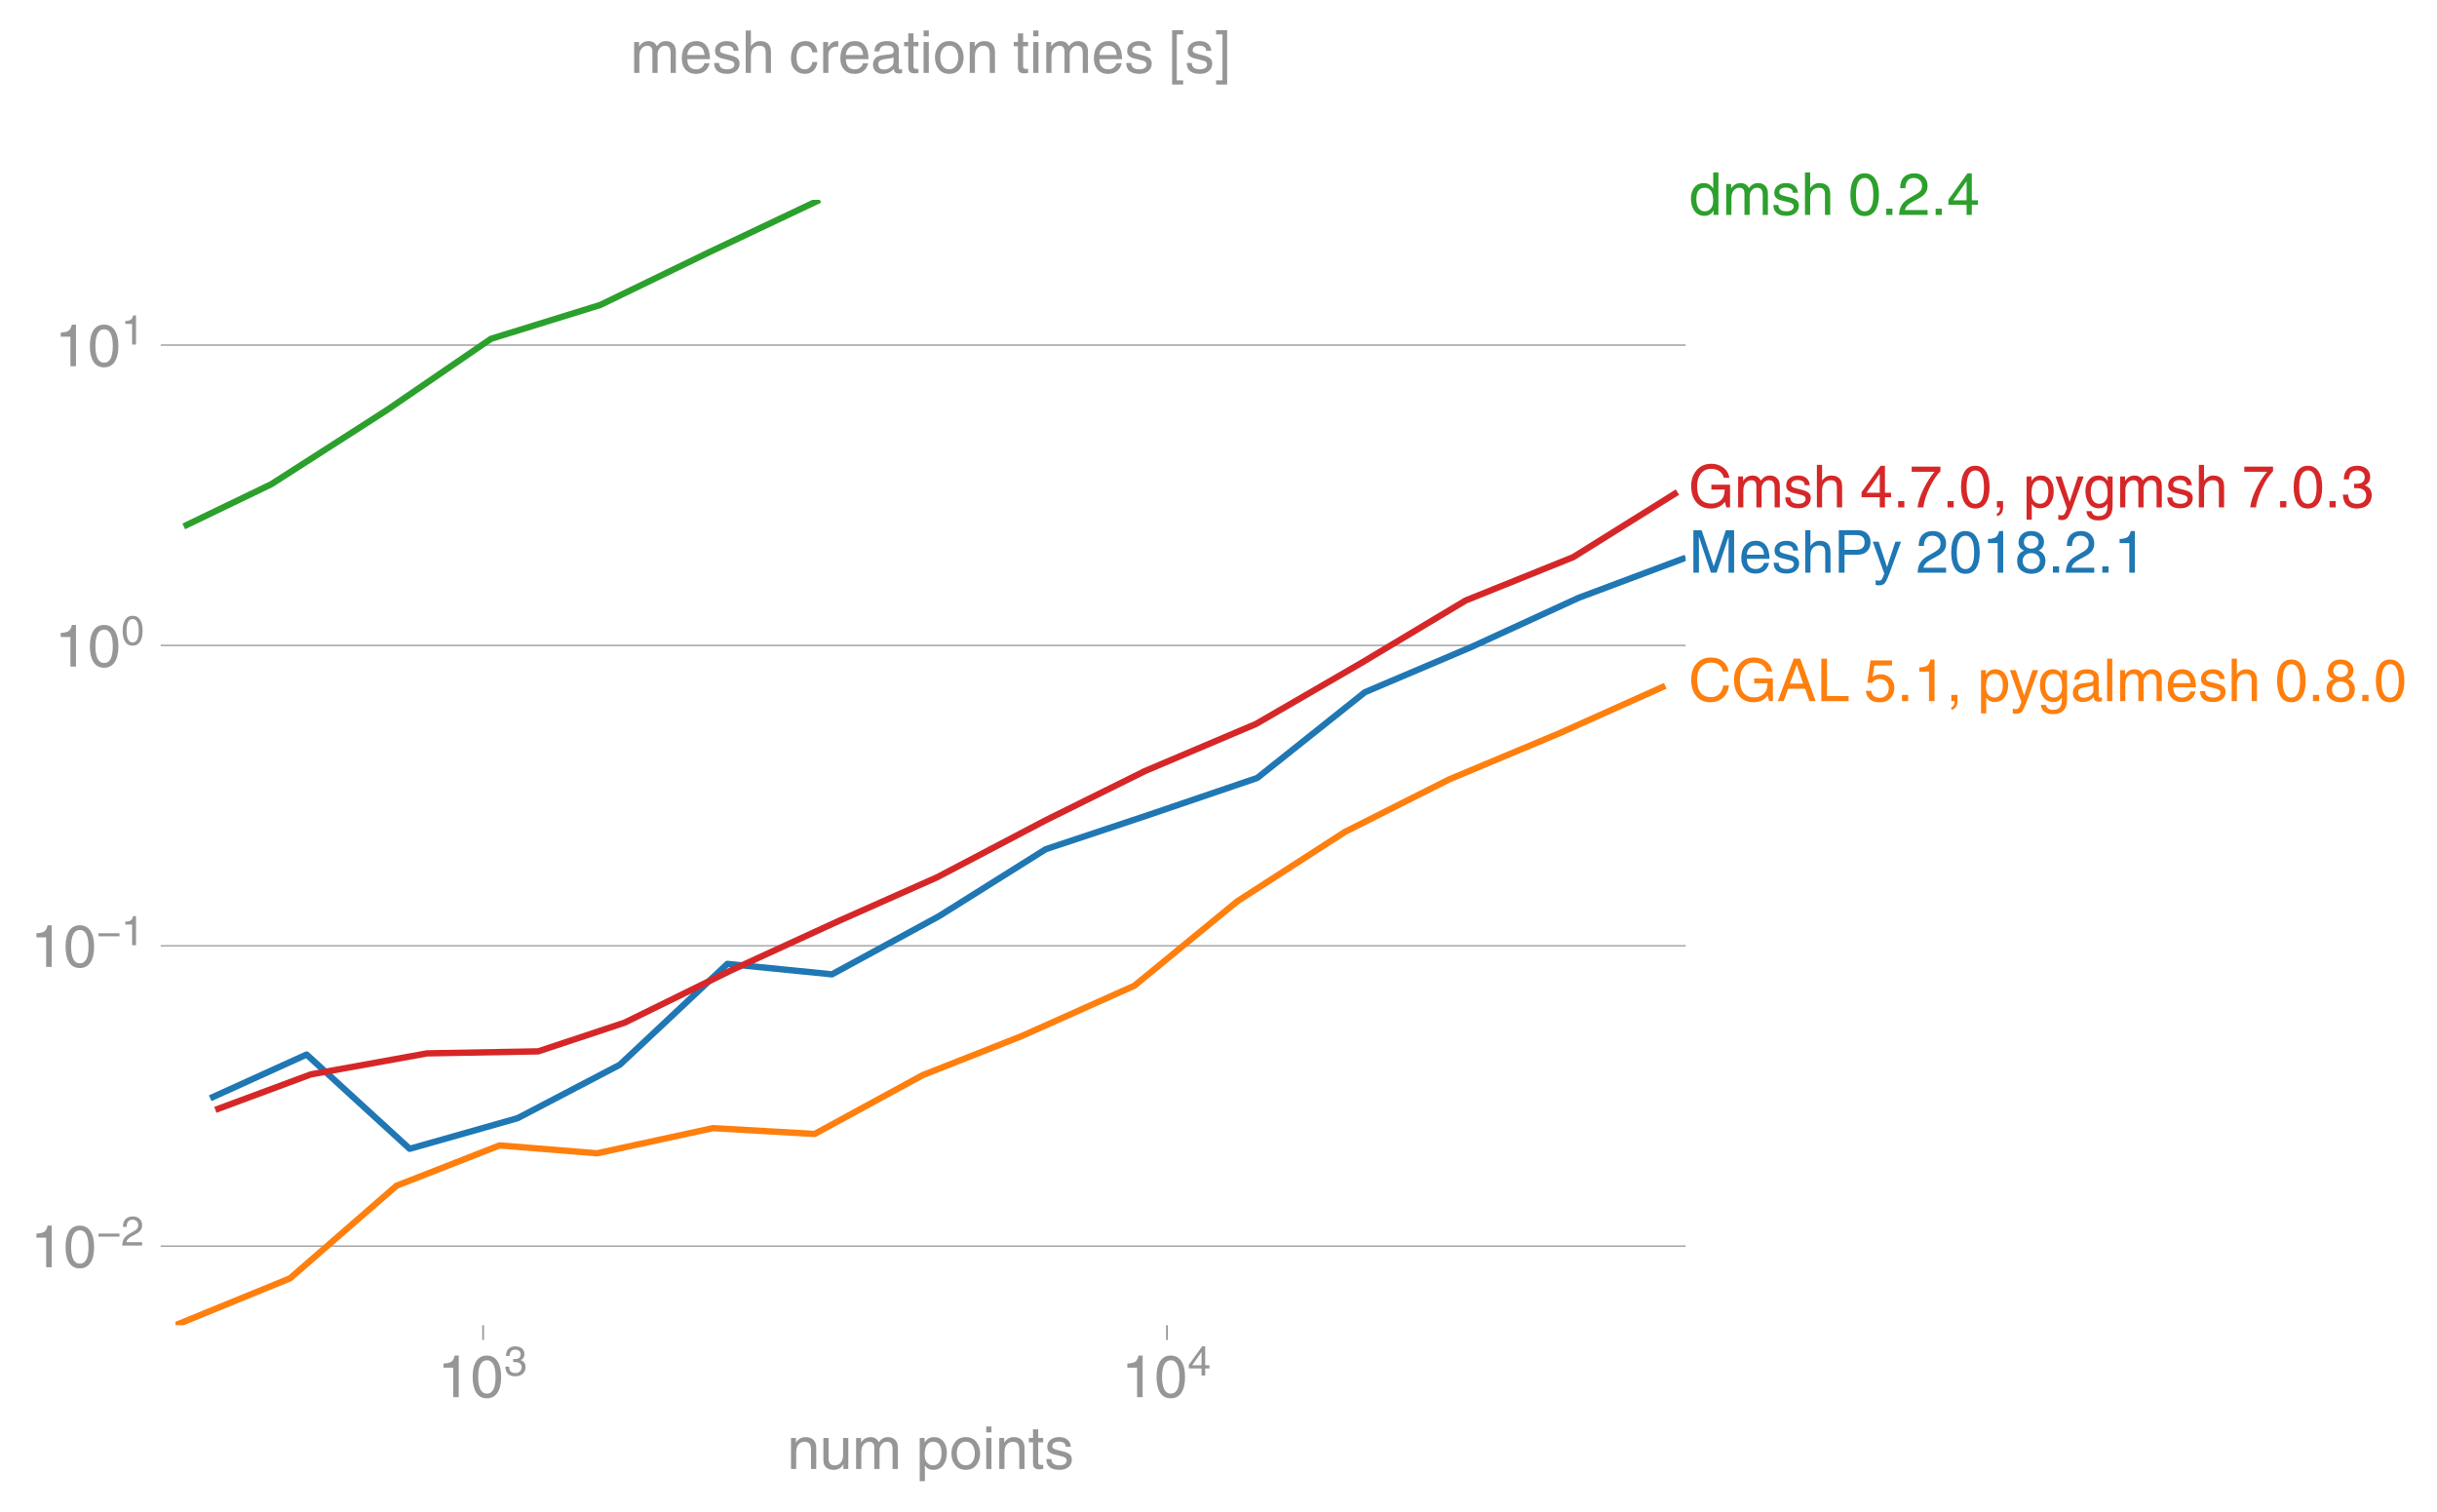
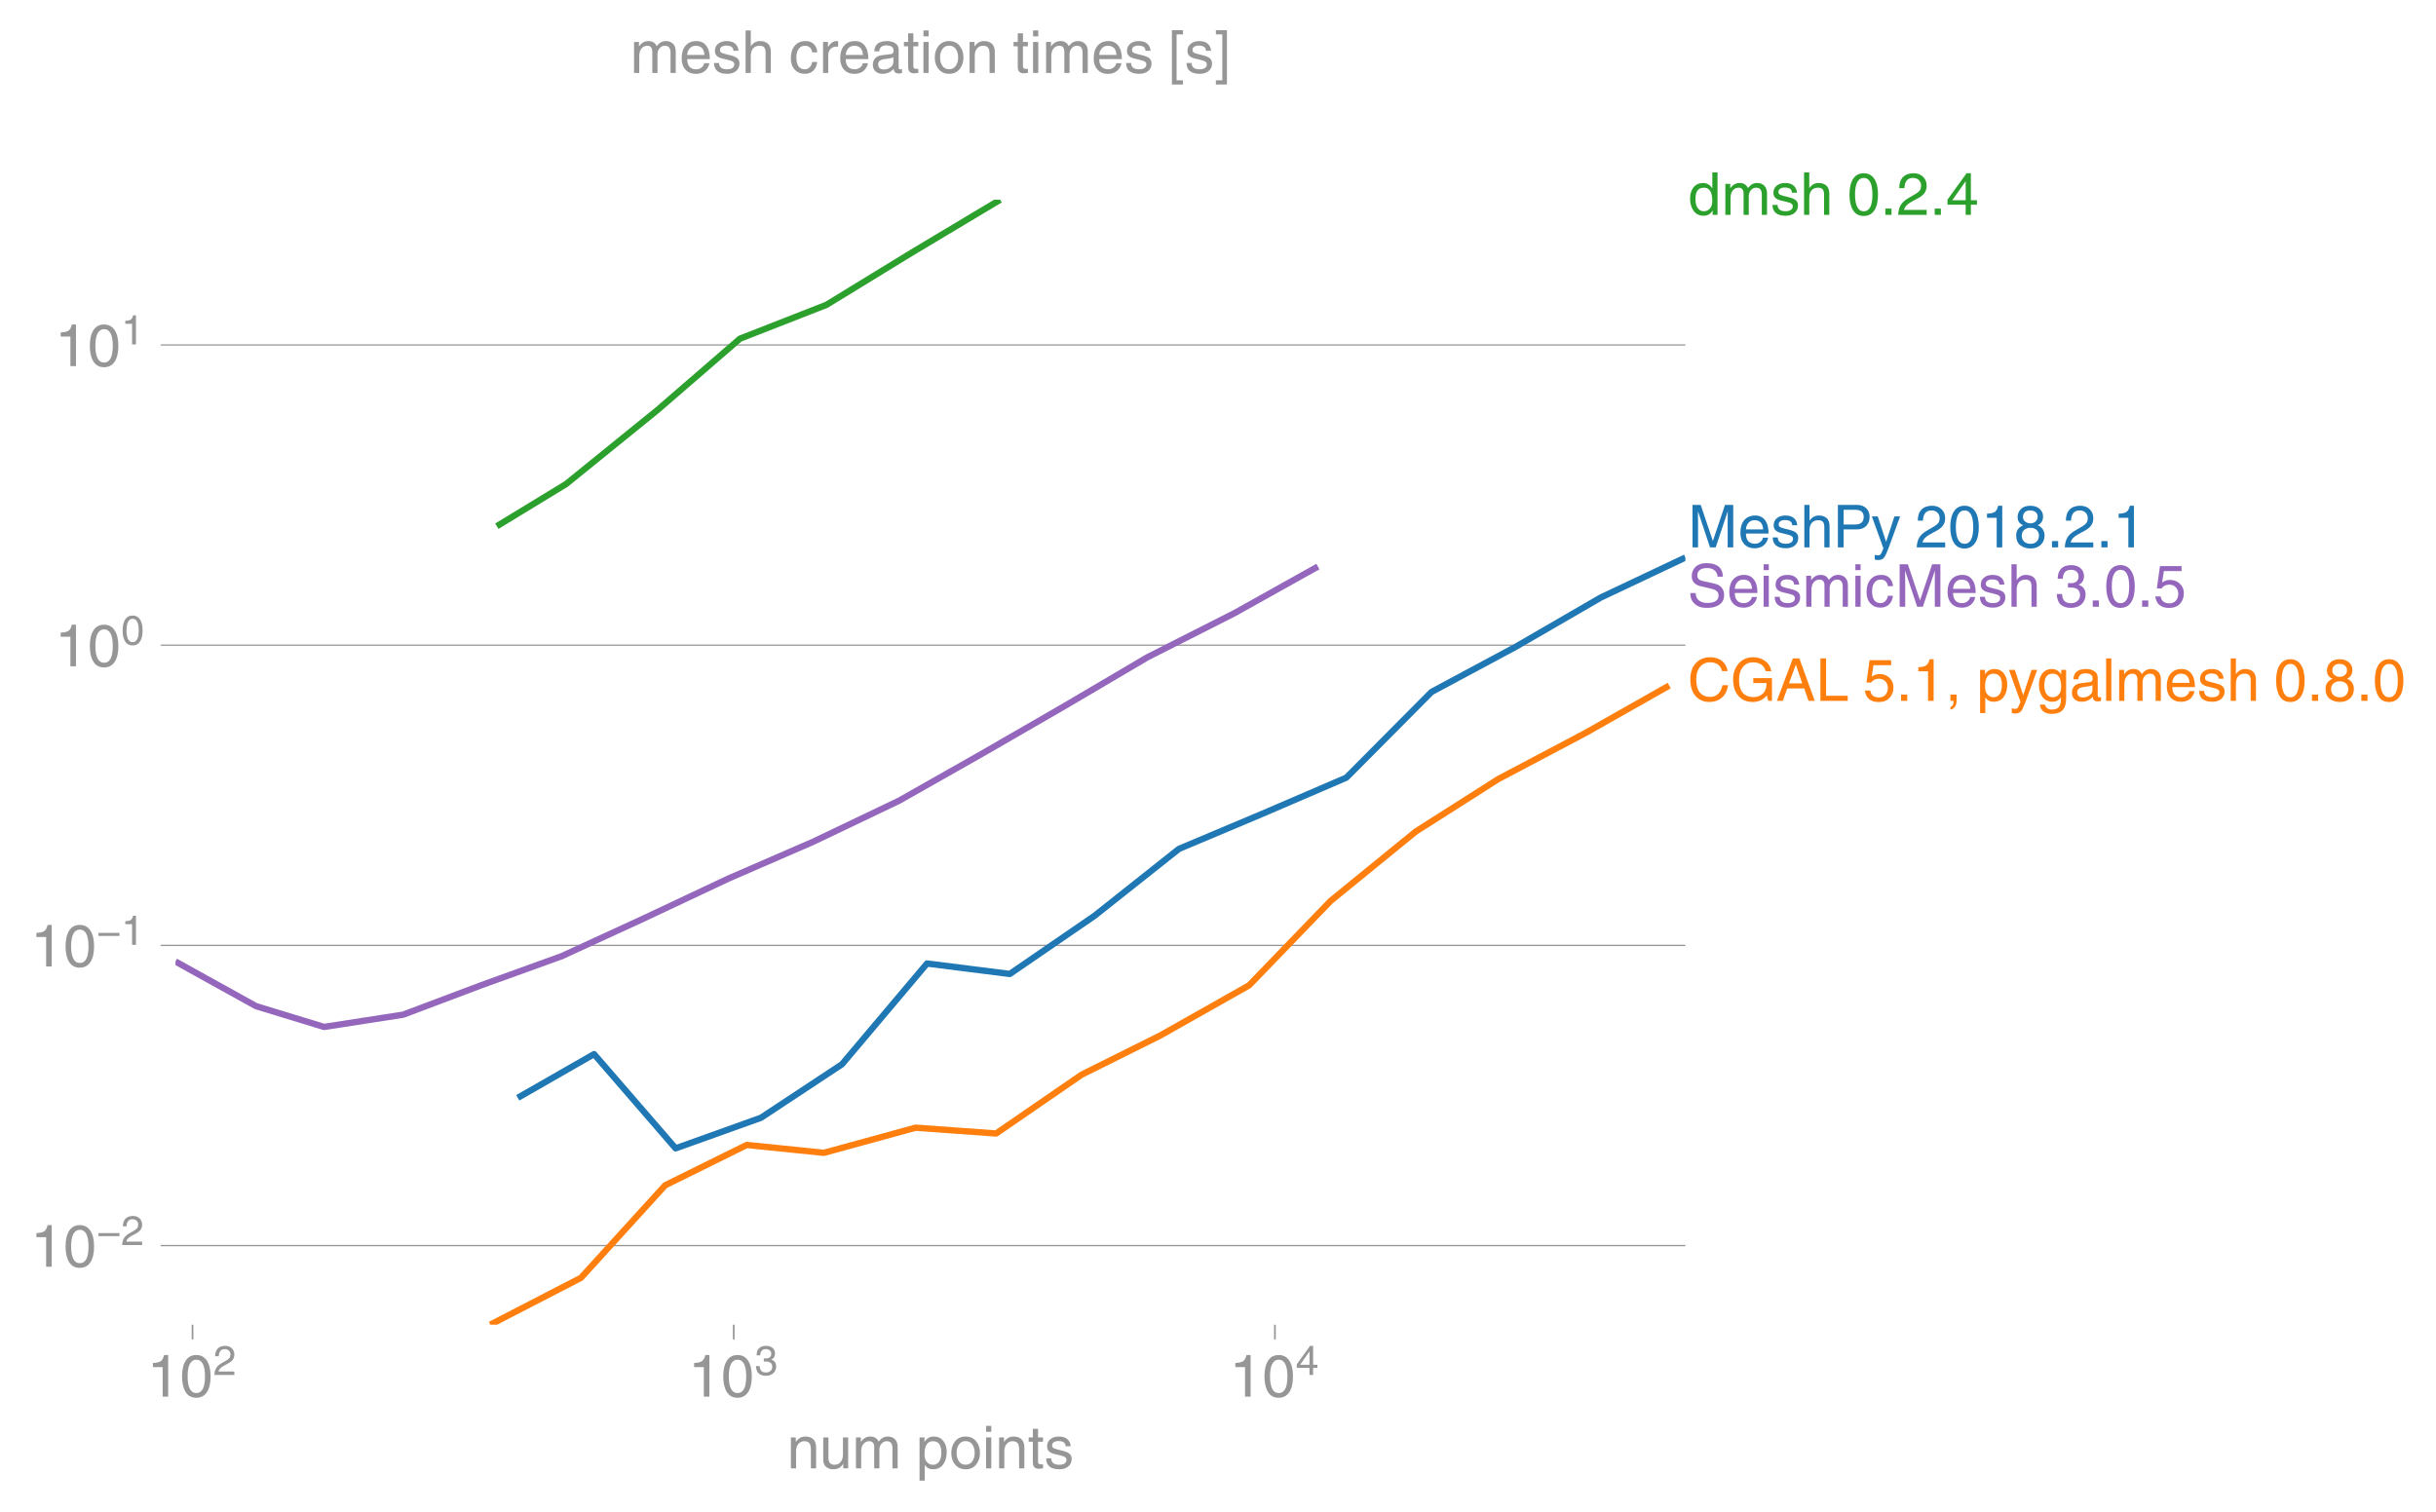
- <svg xmlns="http://www.w3.org/2000/svg" xmlns:xlink="http://www.w3.org/1999/xlink" height="476.609" viewBox="0 0 576.297 357.457" width="768.397">
+ <svg xmlns="http://www.w3.org/2000/svg" xmlns:xlink="http://www.w3.org/1999/xlink" height="476.609" viewBox="0 0 576.155 357.457" width="768.207">
  <defs>
    <style>*{stroke-linecap:butt;stroke-linejoin:round}</style>
  </defs>
  <g id="figure_1">
-     <path d="M0 357.457h576.297V0H0z" fill="none" id="patch_1" />
+     <path d="M0 357.457h576.155V0H0z" fill="none" id="patch_1" />
    <g id="axes_1">
      <path d="M41.5 313.361h357.12V47.25H41.5z" fill="none" id="patch_2" />
      <g id="matplotlib.axis_1">
        <g id="xtick_1">
          <g id="line2d_1">
            <defs>
-               <path d="M0 0v3.5" id="m8683ade7e2" stroke="#969696" stroke-width=".4" />
-             </defs>
-             <use x="114.239" xlink:href="#m8683ade7e2" y="313.361" fill="#969696" stroke="#969696" stroke-width=".4" />
-           </g>
-           <g transform="matrix(.14 0 0 -.14 103.46 330.41)" fill="#969696" id="text_1">
+               <path d="M0 0v3.5" id="m920a082e9a" stroke="#969696" stroke-width=".4" />
+             </defs>
+             <use x="45.534" xlink:href="#m920a082e9a" y="313.361" fill="#969696" stroke="#969696" stroke-width=".4" />
+           </g>
+           <g transform="matrix(.14 0 0 -.14 34.754 330.41)" fill="#969696" id="text_1">
            <defs>
              <path d="M35.89 0h-9.374v49.906H10.109v6.985q8.594.28 12.782 2.75Q27.094 62.109 29 70.313h6.89z" id="HelveticaWorld-Regular-49" />
              <path d="M42.484 34.188q0 14.109-3.734 21.156-3.734 7.062-10.969 7.062-7.078 0-10.89-7.062-3.797-7.047-3.797-21.157 0-13.671 3.75-20.937Q20.609 6 27.78 6q7.235 0 10.969 7 3.734 7.016 3.734 21.188zm9.422 0q0-17.297-6.25-26.704-6.25-9.39-17.875-9.39-12.062 0-18.062 9.734-6 9.75-6 26.36 0 17.03 6.14 26.578 6.157 9.547 17.922 9.547 11.625 0 17.875-9.5t6.25-26.626z" id="HelveticaWorld-Regular-48" />
+               <path d="M4.39 45.125q0 12.39 6.391 18.781 6.406 6.407 17.938 6.407 9.656 0 15.812-5.86 6.157-5.86 6.157-15.14 0-7.22-3.547-12.188-3.532-4.953-10.422-8.703l-12.11-6.64Q13.922 15.921 12.5 8.296h38.188V0H2.593q.39 9.906 4.297 16.5 3.906 6.594 12.203 11.375l12.593 7.328q5.032 2.89 7.329 5.984 2.297 3.094 2.297 8.516 0 5.375-3.766 9.031-3.75 3.672-10.156 3.672-7.078 0-10.594-4.672-3.516-4.656-3.61-12.609z" id="HelveticaWorld-Regular-50" />
+             </defs>
+             <use transform="translate(0 .173)" xlink:href="#HelveticaWorld-Regular-49" />
+             <use transform="translate(55.615 .173)" xlink:href="#HelveticaWorld-Regular-48" />
+             <use transform="matrix(.7 0 0 .7 112.146 36.781)" xlink:href="#HelveticaWorld-Regular-50" />
+           </g>
+         </g>
+         <g id="xtick_2">
+           <use x="173.537" xlink:href="#m920a082e9a" y="313.361" fill="#969696" stroke="#969696" stroke-width=".4" id="line2d_2" />
+           <g transform="matrix(.14 0 0 -.14 162.757 330.41)" fill="#969696" id="text_2">
+             <defs>
              <path d="M22.406 39.984q2.203-.187 4.594-.187 6.203 0 9.781 2.86 3.594 2.859 3.594 8.656 0 4.687-3.344 7.89-3.343 3.203-9.64 3.203-6.985 0-10.235-4.11-3.234-4.093-3.437-10.983h-8.64q0 10.984 5.765 16.984 5.765 6.016 16.937 6.016 9.922 0 15.828-5.11 5.907-5.094 5.907-13.39 0-10.704-9.032-14.5v-.204q11.72-4 11.72-16.406 0-9.906-6.595-16.265-6.593-6.344-18.703-6.344-9.906 0-16.312 5.203Q4.204 8.5 3.422 21.484H12.5q.203-8.109 4-11.797Q20.313 6 27.484 6q6.938 0 11.141 3.86 4.203 3.859 4.203 9.718 0 6.406-4.016 9.672-4 3.266-12.39 3.266-2 0-4.016-.094z" id="HelveticaWorld-Regular-51" />
            </defs>
            <use transform="translate(0 .173)" xlink:href="#HelveticaWorld-Regular-49" />
            <use transform="translate(55.615 .173)" xlink:href="#HelveticaWorld-Regular-48" />
            <use transform="matrix(.7 0 0 .7 112.146 36.781)" xlink:href="#HelveticaWorld-Regular-51" />
          </g>
        </g>
-         <g id="xtick_2">
-           <use x="275.964" xlink:href="#m8683ade7e2" y="313.361" fill="#969696" stroke="#969696" stroke-width=".4" id="line2d_2" />
-           <g transform="matrix(.14 0 0 -.14 265.184 330.41)" fill="#969696" id="text_2">
+         <g id="xtick_3">
+           <use x="301.54" xlink:href="#m920a082e9a" y="313.361" fill="#969696" stroke="#969696" stroke-width=".4" id="line2d_3" />
+           <g transform="matrix(.14 0 0 -.14 290.76 330.41)" fill="#969696" id="text_3">
            <defs>
              <path d="M10.594 24.703h22.61v31.89h-.188zM42 17.093V0h-8.797v17.094H2.484v8.593L34.72 70.314H42v-45.61h10.297v-7.61z" id="HelveticaWorld-Regular-52" />
            </defs>
            <use transform="translate(0 .173)" xlink:href="#HelveticaWorld-Regular-49" />
            <use transform="translate(55.615 .173)" xlink:href="#HelveticaWorld-Regular-48" />
            <use transform="matrix(.7 0 0 .7 112.146 36.781)" xlink:href="#HelveticaWorld-Regular-52" />
          </g>
        </g>
-         <g transform="matrix(.14 0 0 -.14 186.133 347.359)" fill="#969696" id="text_3">
+         <g transform="matrix(.14 0 0 -.14 186.133 347.359)" fill="#969696" id="text_4">
          <defs>
            <path d="M49.219 0h-8.844v32.172q0 7.422-2.594 10.578-2.578 3.156-8.578 3.156-5.906 0-9.875-4.5-3.953-4.484-3.953-12.89V0H6.594v52.297h8.297v-7.375h.203q6.203 8.89 15.812 8.89 8.89 0 13.594-4.718 4.719-4.703 4.719-13.5z" id="HelveticaWorld-Regular-110" />
            <path d="M6.11 52.297h8.78V17.578q0-5.765 2.61-8.625Q20.125 6.11 25 6.11q6.781 0 10.594 4.797 3.812 4.813 3.812 12.578v28.813h8.782V0H39.89v7.625l-.188.188q-4.984-9.329-16.61-9.329-7.515 0-12.25 4.094Q6.11 6.688 6.11 14.703z" id="HelveticaWorld-Regular-117" />
            <path d="M6.594 52.297h8.297v-7.375h.203q5.906 8.89 15.812 8.89 9.813 0 13.922-8.5 3.75 4.594 7.266 6.547 3.515 1.953 8.703 1.953 6.781 0 11.484-4.453Q77 44.922 77 36.187V0h-8.781v33.797q0 6.094-2.297 9.094-2.297 3.015-7.422 3.015-5.172 0-8.75-4.203-3.563-4.203-3.563-9.812V0h-8.78v36.188q0 4.53-2.11 7.124-2.094 2.594-6.094 2.594-6.297 0-10.062-4.687-3.766-4.688-3.766-12.703V0H6.594z" id="HelveticaWorld-Regular-109" />
            <path d="M14.984 23.688q0-8.407 4.094-13 4.11-4.579 10.219-4.579 6.687 0 10.39 5.438 3.72 5.453 3.72 14.765 0 10.22-3.563 14.907-3.563 4.687-10.735 4.687-6.984 0-10.562-5.5-3.563-5.5-3.563-16.718zm-8.39 28.609h8.297v-7.375h.203q5.61 8.89 15.625 8.89 10.11 0 15.937-7.359 5.828-7.344 5.828-18.766 0-12.796-5.953-21Q40.578-1.515 29.5-1.515q-9.094 0-13.922 7.032h-.203v-26.22H6.594z" id="HelveticaWorld-Regular-112" />
            <path d="M12.703 26.219q0-8.735 3.953-14.375 3.953-5.64 11.219-5.64 7.531 0 11.438 5.905 3.906 5.907 3.906 14.11 0 8.297-3.907 14.078-3.906 5.797-11.437 5.797-6.969 0-11.078-5.453-4.094-5.438-4.094-14.422zm-8.984 0q0 11.672 6.484 19.625 6.5 7.968 17.672 7.968 11.438 0 17.875-8.062 6.453-8.047 6.453-19.531 0-11.516-6.406-19.625-6.39-8.11-17.922-8.11-11.078 0-17.625 7.86-6.531 7.86-6.531 19.875z" id="HelveticaWorld-Regular-111" />
            <path d="M6.594 61.813v9.968h8.781v-9.969zM15.375 0H6.594v52.297h8.781z" id="HelveticaWorld-Regular-105" />
            <path d="M17.188 45.016V10.984q0-2 1.093-3.046 1.11-1.047 3.938-1.047h3.375V0Q20.797-.688 19-.688q-5.516 0-8.063 2.641-2.53 2.64-2.53 8.547v34.516H1.311v7.28h7.094v14.595h8.781V52.297h8.407v-7.281z" id="HelveticaWorld-Regular-116" />
            <path d="M36.078 37.406q-.187 4.688-3.344 6.735-3.14 2.047-9.047 2.047-4.296 0-7.359-1.907-3.047-1.89-3.047-5.468 0-2.829 1.797-4.172 1.813-1.344 7.828-2.86l8.688-2.187q7.906-2 11.297-5.11 3.406-3.093 3.406-8.656 0-7.719-5.64-12.531-5.641-4.813-15.063-4.813-11 0-16.64 4.563-5.626 4.578-5.735 13.75h8.5q.203-5.422 3.594-8.063 3.39-2.625 10.171-2.625 5.516 0 8.766 2.188 3.25 2.203 3.25 6.11 0 2.78-2.11 4.437-2.093 1.672-8.296 3.078l-10.203 2.5q-6.203 1.562-9.157 4.656-2.953 3.094-2.953 8.031 0 7.72 5.516 12.203 5.531 4.5 14.406 4.5 9.485 0 14.531-4.624 5.047-4.61 5.344-11.782z" id="HelveticaWorld-Regular-115" />
          </defs>
          <use xlink:href="#HelveticaWorld-Regular-110" />
          <use x="55.176" xlink:href="#HelveticaWorld-Regular-117" />
          <use x="109.961" xlink:href="#HelveticaWorld-Regular-109" />
          <use x="192.969" xlink:href="#HelveticaWorld-Regular-32" />
          <use x="217.383" xlink:href="#HelveticaWorld-Regular-112" />
          <use x="273.877" xlink:href="#HelveticaWorld-Regular-111" />
          <use x="329.785" xlink:href="#HelveticaWorld-Regular-105" />
          <use x="351.807" xlink:href="#HelveticaWorld-Regular-110" />
          <use x="406.982" xlink:href="#HelveticaWorld-Regular-116" />
          <use x="434.668" xlink:href="#HelveticaWorld-Regular-115" />
        </g>
      </g>
      <g id="matplotlib.axis_2">
        <g id="ytick_1">
-           <path clip-path="url(#ped67bc4bb5)" d="M41.5 294.658h357.12" fill="none" stroke="#969696" stroke-linecap="square" stroke-width=".3" id="line2d_3" />
-           <g id="line2d_4">
-             <defs>
-               <path d="M0 0h-3.5" id="m1be6f85fa1" stroke="#969696" stroke-width=".3" />
-             </defs>
-             <use x="41.5" xlink:href="#m1be6f85fa1" y="294.658" fill="#969696" stroke="#969696" stroke-width=".3" />
-           </g>
-           <g transform="matrix(.14 0 0 -.14 7.2 299.683)" fill="#969696" id="text_4">
+           <path clip-path="url(#pa2fdf0d3c4)" d="M41.5 294.658h357.12" fill="none" stroke="#969696" stroke-linecap="square" stroke-width=".3" id="line2d_4" />
+           <g id="line2d_5">
+             <defs>
+               <path d="M0 0h-3.5" id="m771911251c" stroke="#969696" stroke-width=".3" />
+             </defs>
+             <use x="41.5" xlink:href="#m771911251c" y="294.658" fill="#969696" stroke="#969696" stroke-width=".3" />
+           </g>
+           <g transform="matrix(.14 0 0 -.14 7.2 299.683)" fill="#969696" id="text_5">
            <defs>
              <path d="M54.594 21.578H4v7.328h50.594z" id="HelveticaWorld-Regular-8722" />
-               <path d="M4.39 45.125q0 12.39 6.391 18.781 6.406 6.407 17.938 6.407 9.656 0 15.812-5.86 6.157-5.86 6.157-15.14 0-7.22-3.547-12.188-3.532-4.953-10.422-8.703l-12.11-6.64Q13.922 15.921 12.5 8.296h38.188V0H2.593q.39 9.906 4.297 16.5 3.906 6.594 12.203 11.375l12.593 7.328q5.032 2.89 7.329 5.984 2.297 3.094 2.297 8.516 0 5.375-3.766 9.031-3.75 3.672-10.156 3.672-7.078 0-10.594-4.672-3.516-4.656-3.61-12.609z" id="HelveticaWorld-Regular-50" />
            </defs>
            <use transform="translate(0 .173)" xlink:href="#HelveticaWorld-Regular-49" />
            <use transform="translate(55.615 .173)" xlink:href="#HelveticaWorld-Regular-48" />
            <use transform="matrix(.7 0 0 .7 112.146 36.781)" xlink:href="#HelveticaWorld-Regular-8722" />
            <use transform="matrix(.7 0 0 .7 153.161 36.781)" xlink:href="#HelveticaWorld-Regular-50" />
          </g>
        </g>
        <g id="ytick_2">
-           <path clip-path="url(#ped67bc4bb5)" d="M41.5 223.64h357.12" fill="none" stroke="#969696" stroke-linecap="square" stroke-width=".3" id="line2d_5" />
-           <use x="41.5" xlink:href="#m1be6f85fa1" y="223.64" fill="#969696" stroke="#969696" stroke-width=".3" id="line2d_6" />
-           <g transform="matrix(.14 0 0 -.14 7.2 228.664)" fill="#969696" id="text_5">
+           <path clip-path="url(#pa2fdf0d3c4)" d="M41.5 223.64h357.12" fill="none" stroke="#969696" stroke-linecap="square" stroke-width=".3" id="line2d_6" />
+           <use x="41.5" xlink:href="#m771911251c" y="223.64" fill="#969696" stroke="#969696" stroke-width=".3" id="line2d_7" />
+           <g transform="matrix(.14 0 0 -.14 7.2 228.664)" fill="#969696" id="text_6">
            <use transform="translate(0 .173)" xlink:href="#HelveticaWorld-Regular-49" />
            <use transform="translate(55.615 .173)" xlink:href="#HelveticaWorld-Regular-48" />
            <use transform="matrix(.7 0 0 .7 112.146 36.781)" xlink:href="#HelveticaWorld-Regular-8722" />
            <use transform="matrix(.7 0 0 .7 153.161 36.781)" xlink:href="#HelveticaWorld-Regular-49" />
          </g>
        </g>
        <g id="ytick_3">
-           <path clip-path="url(#ped67bc4bb5)" d="M41.5 152.621h357.12" fill="none" stroke="#969696" stroke-linecap="square" stroke-width=".3" id="line2d_7" />
-           <use x="41.5" xlink:href="#m1be6f85fa1" y="152.621" fill="#969696" stroke="#969696" stroke-width=".3" id="line2d_8" />
-           <g transform="matrix(.14 0 0 -.14 12.94 157.646)" fill="#969696" id="text_6">
+           <path clip-path="url(#pa2fdf0d3c4)" d="M41.5 152.621h357.12" fill="none" stroke="#969696" stroke-linecap="square" stroke-width=".3" id="line2d_8" />
+           <use x="41.5" xlink:href="#m771911251c" y="152.621" fill="#969696" stroke="#969696" stroke-width=".3" id="line2d_9" />
+           <g transform="matrix(.14 0 0 -.14 12.94 157.646)" fill="#969696" id="text_7">
            <use transform="translate(0 .173)" xlink:href="#HelveticaWorld-Regular-49" />
            <use transform="translate(55.615 .173)" xlink:href="#HelveticaWorld-Regular-48" />
            <use transform="matrix(.7 0 0 .7 112.146 36.781)" xlink:href="#HelveticaWorld-Regular-48" />
          </g>
        </g>
        <g id="ytick_4">
-           <path clip-path="url(#ped67bc4bb5)" d="M41.5 81.603h357.12" fill="none" stroke="#969696" stroke-linecap="square" stroke-width=".3" id="line2d_9" />
-           <use x="41.5" xlink:href="#m1be6f85fa1" y="81.603" fill="#969696" stroke="#969696" stroke-width=".3" id="line2d_10" />
-           <g transform="matrix(.14 0 0 -.14 12.94 86.627)" fill="#969696" id="text_7">
+           <path clip-path="url(#pa2fdf0d3c4)" d="M41.5 81.603h357.12" fill="none" stroke="#969696" stroke-linecap="square" stroke-width=".3" id="line2d_10" />
+           <use x="41.5" xlink:href="#m771911251c" y="81.603" fill="#969696" stroke="#969696" stroke-width=".3" id="line2d_11" />
+           <g transform="matrix(.14 0 0 -.14 12.94 86.627)" fill="#969696" id="text_8">
            <use transform="translate(0 .173)" xlink:href="#HelveticaWorld-Regular-49" />
            <use transform="translate(55.615 .173)" xlink:href="#HelveticaWorld-Regular-48" />
            <use transform="matrix(.7 0 0 .7 112.146 36.781)" xlink:href="#HelveticaWorld-Regular-49" />
          </g>
        </g>
      </g>
-       <path clip-path="url(#ped67bc4bb5)" d="M43.451 124.478l20.685-9.968 27.225-17.455 24.75-16.939 25.854-8.008 25.71-12.457 26.188-12.402" fill="none" stroke="#2ca02c" stroke-linecap="square" stroke-width="1.5" id="line2d_11" />
-       <path clip-path="url(#ped67bc4bb5)" d="M49.707 259.697l22.797-10.335 24.374 22.29 25.509-7.235 24.202-12.65 25.414-23.84 24.74 2.471 25.304-13.75 25.242-15.838 24.814-8.27 25.215-8.584 25.451-20.272 25.216-10.707 25.365-11.63 25.27-9.459" fill="none" stroke="#1f77b4" stroke-linecap="square" stroke-width="1.5" id="line2d_12" />
-       <path clip-path="url(#ped67bc4bb5)" d="M41.5 313.361l27.08-11.076 25.172-21.893 24.38-9.542 23.071 1.861 27.386-5.946 24.066 1.372 25.535-13.903 23.436-9.243 26.618-11.895 24.342-19.96 25.466-16.425 24.645-12.409 26.093-10.92 25-11.207" fill="none" stroke="#ff7f0e" stroke-linecap="square" stroke-width="1.5" id="line2d_13" />
-       <path clip-path="url(#ped67bc4bb5)" d="M50.928 262.44l22.587-8.387 27.468-4.97 26.296-.475 20.41-6.777 25.295-12.423 25.303-11.61 23.259-10.322 25.743-13.517 23.42-11.61 26.318-11.165 24.732-14.326 24.844-14.869 25.424-10.243 24.654-15.383" fill="none" stroke="#d62728" stroke-linecap="square" stroke-width="1.5" id="line2d_14" />
-       <g transform="matrix(.14 0 0 -.14 399.315 50.825)" fill="#2ca02c" id="text_8">
+       <path clip-path="url(#pa2fdf0d3c4)" d="M117.51 124.478l16.371-9.968 21.549-17.455 19.588-16.939 20.463-8.008 20.35-12.457 20.727-12.402" fill="none" stroke="#2ca02c" stroke-linecap="square" stroke-width="1.5" id="line2d_12" />
+       <path clip-path="url(#pa2fdf0d3c4)" d="M122.46 259.697l18.045-10.335 19.291 22.29 20.19-7.235 19.155-12.65 20.115-23.84 19.58 2.471 20.03-13.75 19.978-15.838 19.64-8.27 19.957-8.584 20.144-20.272 19.958-10.707 20.076-11.63 20.001-9.459" fill="none" stroke="#1f77b4" stroke-linecap="square" stroke-width="1.5" id="line2d_13" />
+       <path clip-path="url(#pa2fdf0d3c4)" d="M115.965 313.361l21.433-11.076 19.924-21.893 19.297-9.542 18.26 1.861 21.675-5.946 19.048 1.372 20.21-13.903 18.55-9.243 21.067-11.895 19.267-19.96 20.155-16.425 19.507-12.409 20.652-10.92 19.786-11.207" fill="none" stroke="#ff7f0e" stroke-linecap="square" stroke-width="1.5" id="line2d_14" />
+       <path clip-path="url(#pa2fdf0d3c4)" d="M41.5 227.452l19.045 10.559 16.099 4.92 18.705-2.902 18.542-6.985 18.96-6.852 19.329-8.89 20.12-9.476 20.1-8.734 20.223-9.666 19.582-11.093 19.702-11.379 19.485-11.477 20.502-10.387 19.814-11.068" fill="none" stroke="#9467bd" stroke-linecap="square" stroke-width="1.5" id="line2d_15" />
+       <g transform="matrix(.14 0 0 -.14 399.172 50.825)" fill="#2ca02c" id="text_9">
        <defs>
          <path d="M13.094 26.313q0-9.704 3.844-14.954 3.859-5.25 10.265-5.25 6.094 0 10.188 4.485 4.109 4.5 4.109 13.094 0 11.03-3.5 16.625-3.484 5.593-10.61 5.593-6.78 0-10.546-4.453-3.75-4.437-3.75-15.14zM50.39 0h-8.297v7.172h-.203q-4.97-8.688-15.078-8.688-10.891 0-16.86 8.297Q4 15.094 4 27.688q0 11.625 5.906 18.875 5.922 7.25 15.875 7.25 9.813 0 15.625-8.891l.203.594V71.78h8.782z" id="HelveticaWorld-Regular-100" />
          <path d="M49.219 0h-8.844v34.188q0 6.296-2.438 9-2.437 2.718-7.953 2.718-6.797 0-10.703-4.406-3.906-4.39-3.906-12.984V0H6.594v71.781h8.781V45.312h.203q6 8.5 15.328 8.5 8.594 0 13.453-4.5 4.86-4.484 4.86-13.718z" id="HelveticaWorld-Regular-104" />
          <path d="M19.094 0H8.687v10.594h10.407z" id="HelveticaWorld-Regular-46" />
        </defs>
        <use xlink:href="#HelveticaWorld-Regular-100" />
        <use x="56.982" xlink:href="#HelveticaWorld-Regular-109" />
        <use x="139.99" xlink:href="#HelveticaWorld-Regular-115" />
        <use x="189.99" xlink:href="#HelveticaWorld-Regular-104" />
        <use x="245.166" xlink:href="#HelveticaWorld-Regular-32" />
        <use x="269.58" xlink:href="#HelveticaWorld-Regular-48" />
        <use x="325.195" xlink:href="#HelveticaWorld-Regular-46" />
        <use x="352.979" xlink:href="#HelveticaWorld-Regular-50" />
        <use x="408.594" xlink:href="#HelveticaWorld-Regular-46" />
        <use x="436.377" xlink:href="#HelveticaWorld-Regular-52" />
      </g>
-       <g transform="matrix(.14 0 0 -.14 399.315 135.415)" fill="#1f77b4" id="text_9">
+       <g transform="matrix(.14 0 0 -.14 399.172 129.483)" fill="#1f77b4" id="text_10">
        <defs>
          <path d="M67.484 0v42.39q0 .829.094 8.126t.094 9.78h-.281L47.312 0h-9.609L17.578 60.203h-.297q0-3.61.094-10.297.11-6.687.11-7.515V0H8.108v71.781h13.86L42.39 11.078h.28l20.313 60.703h13.922V0z" id="HelveticaWorld-Regular-77" />
          <path d="M42.484 30.328q-.687 8.485-4.5 12.031-3.797 3.547-10.109 3.547-6.39 0-10.328-4.5-3.922-4.484-4.172-11.078zm8.391-13.922q-1.453-8.11-7.953-13.422-5.719-4.5-15.047-4.593-10.984.093-17.438 7.203Q4 12.704 4 24.704q0 13.78 6.64 21.437 6.641 7.672 18.47 7.672 10.593 0 16.546-7.922 5.953-7.907 5.953-22.594H13.375q0-8.203 3.813-12.703Q21 6.109 28.608 6.109q5.375 0 9.235 3.235 3.86 3.25 4.25 7.062z" id="HelveticaWorld-Regular-101" />
          <path d="M17.828 38.625H37.11q7.282 0 10.938 3.188 3.656 3.203 3.656 9.703 0 5.812-3.516 8.89-3.515 3.078-10.687 3.078H17.828zm0-38.625H8.11v71.781h32.266q9.625 0 15.484-5.594 5.86-5.593 5.86-14.578 0-9.328-5.672-15.312-5.656-5.969-15.672-5.969H17.828z" id="HelveticaWorld-Regular-80" />
          <path d="M39.016 52.297h9.562L29.891.984q-.5-1.375-.985-2.593-4.25-11.329-7.328-15.547-3.078-4.235-9.953-4.235-3.61 0-5.906.782v8.015q2.484-.89 5.468-.89 3.22 0 4.704 2.03 1.5 2.032 4.421 9.938L.875 52.297h9.922L24.812 9.719H25z" id="HelveticaWorld-Regular-121" />
          <path d="M27.594 40.578q5.422 0 8.953 3.094 3.547 3.11 3.547 8.234 0 4.594-3.407 7.547-3.39 2.953-9.687 2.953-5.61 0-8.672-3.11-3.047-3.093-3.047-7.874 0-5.125 3.813-7.984 3.812-2.86 8.5-2.86zm.093-7.562q-6.78 0-10.64-3.766-3.86-3.766-3.86-9.234 0-6.297 3.907-10.157Q21 6 28.219 6q6.406 0 10.234 3.86 3.828 3.859 3.828 10.265 0 5.469-3.828 9.172-3.828 3.719-10.766 3.719zM49.22 52.203q0-10.594-9.032-14.797 6.204-2.781 8.86-7.36 2.656-4.562 2.656-9.733 0-10.016-6.453-16.125-6.438-6.094-17.375-6.094-9.563 0-16.813 5.25-7.25 5.25-7.25 17.062 0 11.922 11.907 16.907-9.516 3.796-9.516 13.671 0 8.297 5.64 13.813 5.641 5.516 15.641 5.516 10.016 0 15.875-5.204 5.86-5.203 5.86-12.906z" id="HelveticaWorld-Regular-56" />
        </defs>
        <use xlink:href="#HelveticaWorld-Regular-77" />
        <use x="85.01" xlink:href="#HelveticaWorld-Regular-101" />
        <use x="140.43" xlink:href="#HelveticaWorld-Regular-115" />
        <use x="190.43" xlink:href="#HelveticaWorld-Regular-104" />
        <use x="245.605" xlink:href="#HelveticaWorld-Regular-80" />
        <use x="310.254" xlink:href="#HelveticaWorld-Regular-121" />
        <use x="359.863" xlink:href="#HelveticaWorld-Regular-32" />
        <use x="384.277" xlink:href="#HelveticaWorld-Regular-50" />
        <use x="439.893" xlink:href="#HelveticaWorld-Regular-48" />
        <use x="495.508" xlink:href="#HelveticaWorld-Regular-49" />
        <use x="551.123" xlink:href="#HelveticaWorld-Regular-56" />
        <use x="606.738" xlink:href="#HelveticaWorld-Regular-46" />
        <use x="634.521" xlink:href="#HelveticaWorld-Regular-50" />
        <use x="690.137" xlink:href="#HelveticaWorld-Regular-46" />
        <use x="717.92" xlink:href="#HelveticaWorld-Regular-49" />
      </g>
-       <g transform="matrix(.14 0 0 -.14 399.315 165.792)" fill="#ff7f0e" id="text_10">
+       <g transform="matrix(.14 0 0 -.14 399.172 165.792)" fill="#ff7f0e" id="text_11">
        <defs>
          <path d="M58.016 50.203q-1.625 7.313-6.782 11.094-5.14 3.797-13.343 3.797-10.594 0-17.047-7.703-6.438-7.688-6.438-20.766 0-15.14 6.094-22.547 6.11-7.39 17.688-7.39 7.609 0 13.093 5.046 5.5 5.063 7.407 14.688h9.421Q66.22 12.594 57.625 5.344t-20.906-7.25q-14.703 0-23.516 10.11Q4.391 18.311 4.391 36.28q0 17.328 9.203 27.36 9.203 10.047 24.297 10.047 12.5 0 20.265-6.454 7.766-6.437 9.235-17.03z" id="HelveticaWorld-Regular-67" />
          <path d="M38.484 38.375h31.532V0h-6.297l-2.344 9.281Q56.781 3.421 50.578.75q-6.187-2.656-12.875-2.656-10.797 0-18.047 4.703-7.25 4.719-11.265 13.015-4 8.313-4 20.72 0 15.468 9.203 26.312 9.203 10.843 24.781 10.843 11.625 0 20.313-6.5Q67.39 60.688 68.796 50h-9.375q-1.703 7.078-7.219 11.078-5.516 4.016-14.312 4.016-10.594 0-17.047-7.985-6.438-7.984-6.438-21.125 0-15.28 6.39-22.437Q27.204 6.39 38.282 6.39q7.235 0 12.235 2.859 5 2.86 7.687 7.766 2.688 4.906 2.688 13.062H38.484z" id="HelveticaWorld-Regular-71" />
          <path d="M44 29.5L33.406 61.078h-.203L21.687 29.5zm-25.297-8.594L11.188 0h-9.97l27 71.781h10.985L65.187 0H54.594l-7.078 20.906z" id="HelveticaWorld-Regular-65" />
          <path d="M17.672 8.594h36.531V0H8.11v71.781h9.563z" id="HelveticaWorld-Regular-76" />
          <path d="M14.703 40.922q5.813 4.39 13.625 4.39 9.469 0 16.281-6.296 6.813-6.297 6.813-16.22 0-10.78-6.578-17.796-6.563-7-18.422-7-10.313 0-16.266 5.047Q4.203 8.109 3.22 17.39h9.094q.671-5.672 4.437-8.672 3.766-3 10.453-3 6.485 0 10.64 4.484Q42 14.703 42 21.688q0 7.125-4.36 11.421-4.343 4.297-11.218 4.297-7.813 0-13.047-6.687l-7.563.39 5.266 37.594h36.438v-8.5H17.672z" id="HelveticaWorld-Regular-53" />
          <path d="M8.688 10.594h10.406V.78q0-7.422-3.078-11.172-3.078-3.765-7.328-4.312v4.594Q14.015-9.422 14.015 0H8.687z" id="HelveticaWorld-Regular-44" />
          <path d="M12.984 26.313q0-9.61 3.813-14.907Q20.609 6.11 27.094 6.11q6.312 0 10.312 4.579 4 4.593 4 13 0 11.03-3.5 16.625-3.484 5.593-10.61 5.593-7.171 0-10.75-4.765-3.562-4.766-3.562-14.828zM49.812 2.983q0-12.609-6.062-18.797-6.047-6.203-18.266-6.203-8.78 0-13.984 4.047Q6.297-13.922 5.516-6.39h8.796q.672-3.812 3.532-6.062 2.86-2.25 8.281-2.25 7.375 0 11.125 3.969 3.766 3.953 3.766 12.828v3.719h-.188q-4.937-7.329-13.922-7.329-11.187 0-17.093 8.25-5.907 8.25-5.907 20.953 0 11.625 5.953 18.875 5.97 7.25 15.829 7.25 9.906 0 15.625-8.89h.187v7.375h8.313z" id="HelveticaWorld-Regular-103" />
          <path d="M38.375 26.703q-.969-1.015-3.828-1.656-2.86-.625-10.672-1.656-5.766-.688-8.469-2.844-2.703-2.14-2.703-5.656 0-4.297 2.281-6.688 2.297-2.39 7.329-2.39 6.296 0 11.171 3.578 4.891 3.593 4.891 8.718zM6.203 36.375q.297 8.844 5.734 13.14 5.454 4.297 15.844 4.297 8.297 0 13.907-3.765 5.624-3.75 5.624-10.844V9.078Q47.313 6 50.094 6q1.125 0 2.89.39V0Q50.594-.984 48-.984q-4.5 0-6.703 1.921-2.188 1.938-2.281 6.047-7.516-8.5-18.891-8.5-7.422 0-11.922 4.204Q3.72 6.89 3.72 13.624q0 6.89 3.906 11.125Q11.531 29 19 29.89l15.516 1.891q4.203.64 4.203 6.203 0 4.11-3.047 6.297-3.047 2.203-9.25 2.203-5.516 0-8.485-2.437-2.953-2.438-3.53-7.672z" id="HelveticaWorld-Regular-97" />
          <path d="M15.375 0H6.594v71.781h8.781z" id="HelveticaWorld-Regular-108" />
        </defs>
        <use xlink:href="#HelveticaWorld-Regular-67" />
        <use x="72.314" xlink:href="#HelveticaWorld-Regular-71" />
        <use x="149.414" xlink:href="#HelveticaWorld-Regular-65" />
        <use x="216.113" xlink:href="#HelveticaWorld-Regular-76" />
        <use x="271.729" xlink:href="#HelveticaWorld-Regular-32" />
        <use x="296.143" xlink:href="#HelveticaWorld-Regular-53" />
        <use x="351.758" xlink:href="#HelveticaWorld-Regular-46" />
        <use x="379.541" xlink:href="#HelveticaWorld-Regular-49" />
        <use x="435.156" xlink:href="#HelveticaWorld-Regular-44" />
        <use x="462.939" xlink:href="#HelveticaWorld-Regular-32" />
        <use x="487.354" xlink:href="#HelveticaWorld-Regular-112" />
        <use x="541.848" xlink:href="#HelveticaWorld-Regular-121" />
        <use x="589.457" xlink:href="#HelveticaWorld-Regular-103" />
        <use x="645.365" xlink:href="#HelveticaWorld-Regular-97" />
        <use x="700.297" xlink:href="#HelveticaWorld-Regular-108" />
        <use x="722.318" xlink:href="#HelveticaWorld-Regular-109" />
        <use x="805.326" xlink:href="#HelveticaWorld-Regular-101" />
        <use x="860.746" xlink:href="#HelveticaWorld-Regular-115" />
        <use x="910.746" xlink:href="#HelveticaWorld-Regular-104" />
        <use x="965.922" xlink:href="#HelveticaWorld-Regular-32" />
        <use x="990.336" xlink:href="#HelveticaWorld-Regular-48" />
        <use x="1045.951" xlink:href="#HelveticaWorld-Regular-46" />
        <use x="1073.734" xlink:href="#HelveticaWorld-Regular-56" />
        <use x="1129.35" xlink:href="#HelveticaWorld-Regular-46" />
        <use x="1157.133" xlink:href="#HelveticaWorld-Regular-48" />
      </g>
-       <g transform="matrix(.14 0 0 -.14 399.315 119.98)" fill="#d62728" id="text_11">
-         <defs>
-           <path d="M3.719 68.797h48.578v-7.719Q42.28 50.875 33.984 33.484 25.687 16.11 23.391 0h-9.672q1.469 13.281 9.719 30.531 8.25 17.266 18.953 29.672H3.719z" id="HelveticaWorld-Regular-55" />
-         </defs>
-         <use xlink:href="#HelveticaWorld-Regular-71" />
-         <use x="77.1" xlink:href="#HelveticaWorld-Regular-109" />
-         <use x="160.107" xlink:href="#HelveticaWorld-Regular-115" />
-         <use x="210.107" xlink:href="#HelveticaWorld-Regular-104" />
-         <use x="265.283" xlink:href="#HelveticaWorld-Regular-32" />
-         <use x="289.697" xlink:href="#HelveticaWorld-Regular-52" />
-         <use x="345.313" xlink:href="#HelveticaWorld-Regular-46" />
-         <use x="373.096" xlink:href="#HelveticaWorld-Regular-55" />
-         <use x="428.711" xlink:href="#HelveticaWorld-Regular-46" />
-         <use x="456.494" xlink:href="#HelveticaWorld-Regular-48" />
-         <use x="512.109" xlink:href="#HelveticaWorld-Regular-44" />
-         <use x="539.893" xlink:href="#HelveticaWorld-Regular-32" />
-         <use x="564.307" xlink:href="#HelveticaWorld-Regular-112" />
-         <use x="618.801" xlink:href="#HelveticaWorld-Regular-121" />
-         <use x="666.41" xlink:href="#HelveticaWorld-Regular-103" />
-         <use x="722.318" xlink:href="#HelveticaWorld-Regular-109" />
-         <use x="805.326" xlink:href="#HelveticaWorld-Regular-115" />
-         <use x="855.326" xlink:href="#HelveticaWorld-Regular-104" />
-         <use x="910.502" xlink:href="#HelveticaWorld-Regular-32" />
-         <use x="934.916" xlink:href="#HelveticaWorld-Regular-55" />
-         <use x="990.531" xlink:href="#HelveticaWorld-Regular-46" />
-         <use x="1018.314" xlink:href="#HelveticaWorld-Regular-48" />
-         <use x="1073.93" xlink:href="#HelveticaWorld-Regular-46" />
-         <use x="1101.713" xlink:href="#HelveticaWorld-Regular-51" />
-       </g>
-       <g transform="matrix(.14 0 0 -.14 149.042 17.25)" fill="#969696" id="text_12">
-         <defs>
+       <g transform="matrix(.14 0 0 -.14 399.172 143.53)" fill="#9467bd" id="text_12">
+         <defs>
+           <path d="M50.39 50.781q-.296 6.844-5.109 10.719-4.797 3.875-12.656 3.875-7.922 0-12.172-3.25-4.234-3.234-4.234-9.344 0-3.265 1.843-5.61 1.86-2.343 6.641-3.468l20.516-4.687q8.297-1.813 12.297-6.875 4.015-5.047 4.015-12.313 0-10.64-7.812-16.187-7.813-5.547-20.313-5.547-9.531 0-15.031 2.437-5.484 2.453-9.734 7.766-4.25 5.328-4.25 14.89h9.093q0-8 5.313-12.406 5.328-4.39 14.5-4.39 8.89 0 13.844 3.156 4.953 3.156 4.953 8.953 0 5.281-2.953 7.89Q46.188 29 37.594 31l-15.469 3.625q-7.719 1.75-11.531 6.125Q6.78 45.125 6.78 51.516q0 9.672 6.516 15.922 6.531 6.25 18.203 6.25 13.172 0 20.328-5.5 7.156-5.485 7.688-17.407z" id="HelveticaWorld-Regular-83" />
          <path d="M39.594 34.719q-1.89 11.187-12.39 11.187-6.5 0-10.454-5.203-3.953-5.203-3.953-14.484 0-10.11 3.656-15.11 3.672-5 10.64-5 4.688 0 8.11 3.438 3.422 3.437 4.39 8.953h8.5q-1.312-9.703-6.859-14.86-5.547-5.156-14.328-5.156-10.297 0-16.89 7.047-6.594 7.063-6.594 19.172 0 13.281 6.594 21.188 6.593 7.922 18.5 7.922 8.687 0 13.843-5.204 5.157-5.203 5.735-13.89z" id="HelveticaWorld-Regular-99" />
+         </defs>
+         <use xlink:href="#HelveticaWorld-Regular-83" />
+         <use x="66.211" xlink:href="#HelveticaWorld-Regular-101" />
+         <use x="121.631" xlink:href="#HelveticaWorld-Regular-105" />
+         <use x="143.652" xlink:href="#HelveticaWorld-Regular-115" />
+         <use x="193.652" xlink:href="#HelveticaWorld-Regular-109" />
+         <use x="276.66" xlink:href="#HelveticaWorld-Regular-105" />
+         <use x="298.682" xlink:href="#HelveticaWorld-Regular-99" />
+         <use x="349.951" xlink:href="#HelveticaWorld-Regular-77" />
+         <use x="434.961" xlink:href="#HelveticaWorld-Regular-101" />
+         <use x="490.381" xlink:href="#HelveticaWorld-Regular-115" />
+         <use x="540.381" xlink:href="#HelveticaWorld-Regular-104" />
+         <use x="595.557" xlink:href="#HelveticaWorld-Regular-32" />
+         <use x="619.971" xlink:href="#HelveticaWorld-Regular-51" />
+         <use x="675.586" xlink:href="#HelveticaWorld-Regular-46" />
+         <use x="703.369" xlink:href="#HelveticaWorld-Regular-48" />
+         <use x="758.984" xlink:href="#HelveticaWorld-Regular-46" />
+         <use x="786.768" xlink:href="#HelveticaWorld-Regular-53" />
+       </g>
+       <g transform="matrix(.14 0 0 -.14 149.042 17.25)" fill="#969696" id="text_13">
+         <defs>
          <path d="M15.375 0H6.594v52.297h8.297v-8.688h.203q5.703 10.203 14.687 10.203 1.422 0 2.297-.296V44.39h-3.266q-5.906 0-9.671-4.016-3.766-4-3.766-9.953z" id="HelveticaWorld-Regular-114" />
          <path d="M14.203-12.5H25v-7.078H6.297v91.797H25v-7.125H14.203z" id="HelveticaWorld-Regular-91" />
          <path d="M13.625 65.094H2.781v7.125h18.703v-91.797H2.781v7.078h10.844z" id="HelveticaWorld-Regular-93" />
        </defs>
        <use xlink:href="#HelveticaWorld-Regular-109" />
        <use x="83.008" xlink:href="#HelveticaWorld-Regular-101" />
        <use x="138.428" xlink:href="#HelveticaWorld-Regular-115" />
        <use x="188.428" xlink:href="#HelveticaWorld-Regular-104" />
        <use x="243.604" xlink:href="#HelveticaWorld-Regular-32" />
        <use x="268.018" xlink:href="#HelveticaWorld-Regular-99" />
        <use x="319.287" xlink:href="#HelveticaWorld-Regular-114" />
        <use x="350.855" xlink:href="#HelveticaWorld-Regular-101" />
        <use x="406.275" xlink:href="#HelveticaWorld-Regular-97" />
        <use x="461.207" xlink:href="#HelveticaWorld-Regular-116" />
        <use x="488.893" xlink:href="#HelveticaWorld-Regular-105" />
        <use x="510.914" xlink:href="#HelveticaWorld-Regular-111" />
        <use x="566.822" xlink:href="#HelveticaWorld-Regular-110" />
        <use x="621.998" xlink:href="#HelveticaWorld-Regular-32" />
        <use x="646.412" xlink:href="#HelveticaWorld-Regular-116" />
        <use x="674.098" xlink:href="#HelveticaWorld-Regular-105" />
        <use x="696.119" xlink:href="#HelveticaWorld-Regular-109" />
        <use x="779.127" xlink:href="#HelveticaWorld-Regular-101" />
        <use x="834.547" xlink:href="#HelveticaWorld-Regular-115" />
        <use x="884.547" xlink:href="#HelveticaWorld-Regular-32" />
        <use x="908.961" xlink:href="#HelveticaWorld-Regular-91" />
        <use x="936.744" xlink:href="#HelveticaWorld-Regular-115" />
        <use x="986.744" xlink:href="#HelveticaWorld-Regular-93" />
      </g>
    </g>
  </g>
  <defs>
-     <clipPath id="ped67bc4bb5">
+     <clipPath id="pa2fdf0d3c4">
      <path d="M41.5 47.249h357.12v266.112H41.5z" />
    </clipPath>
  </defs>
</svg>
